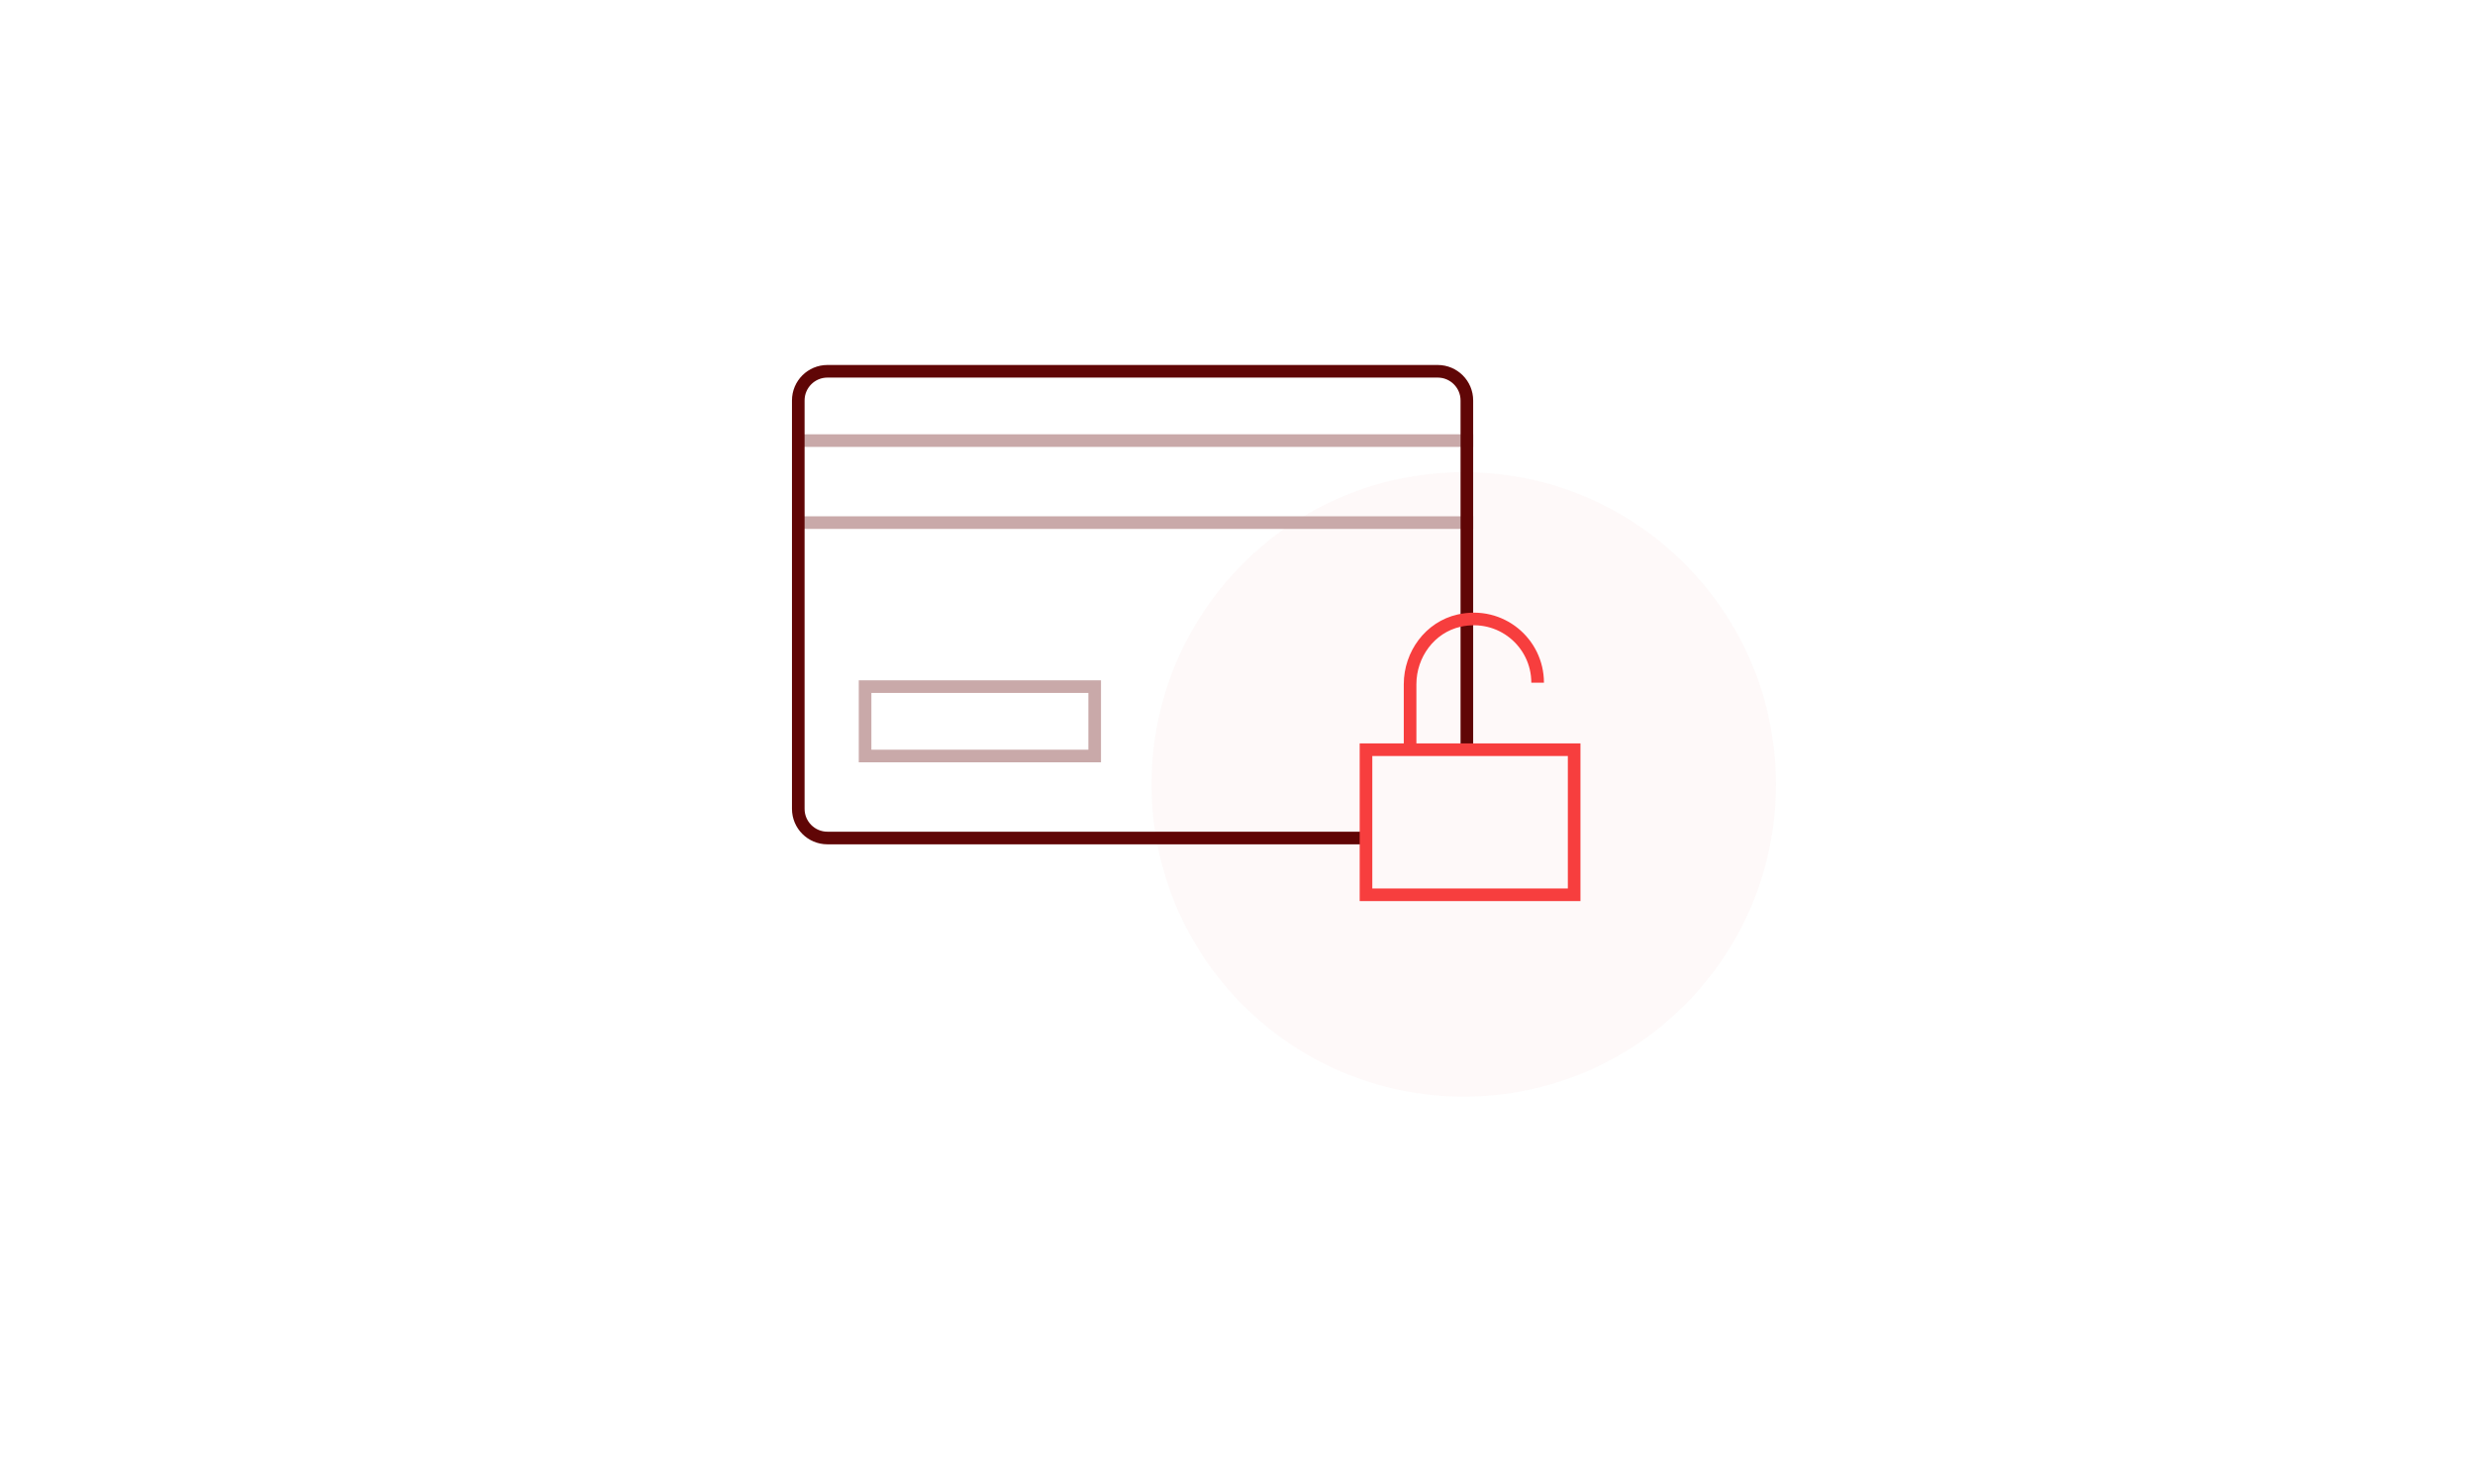
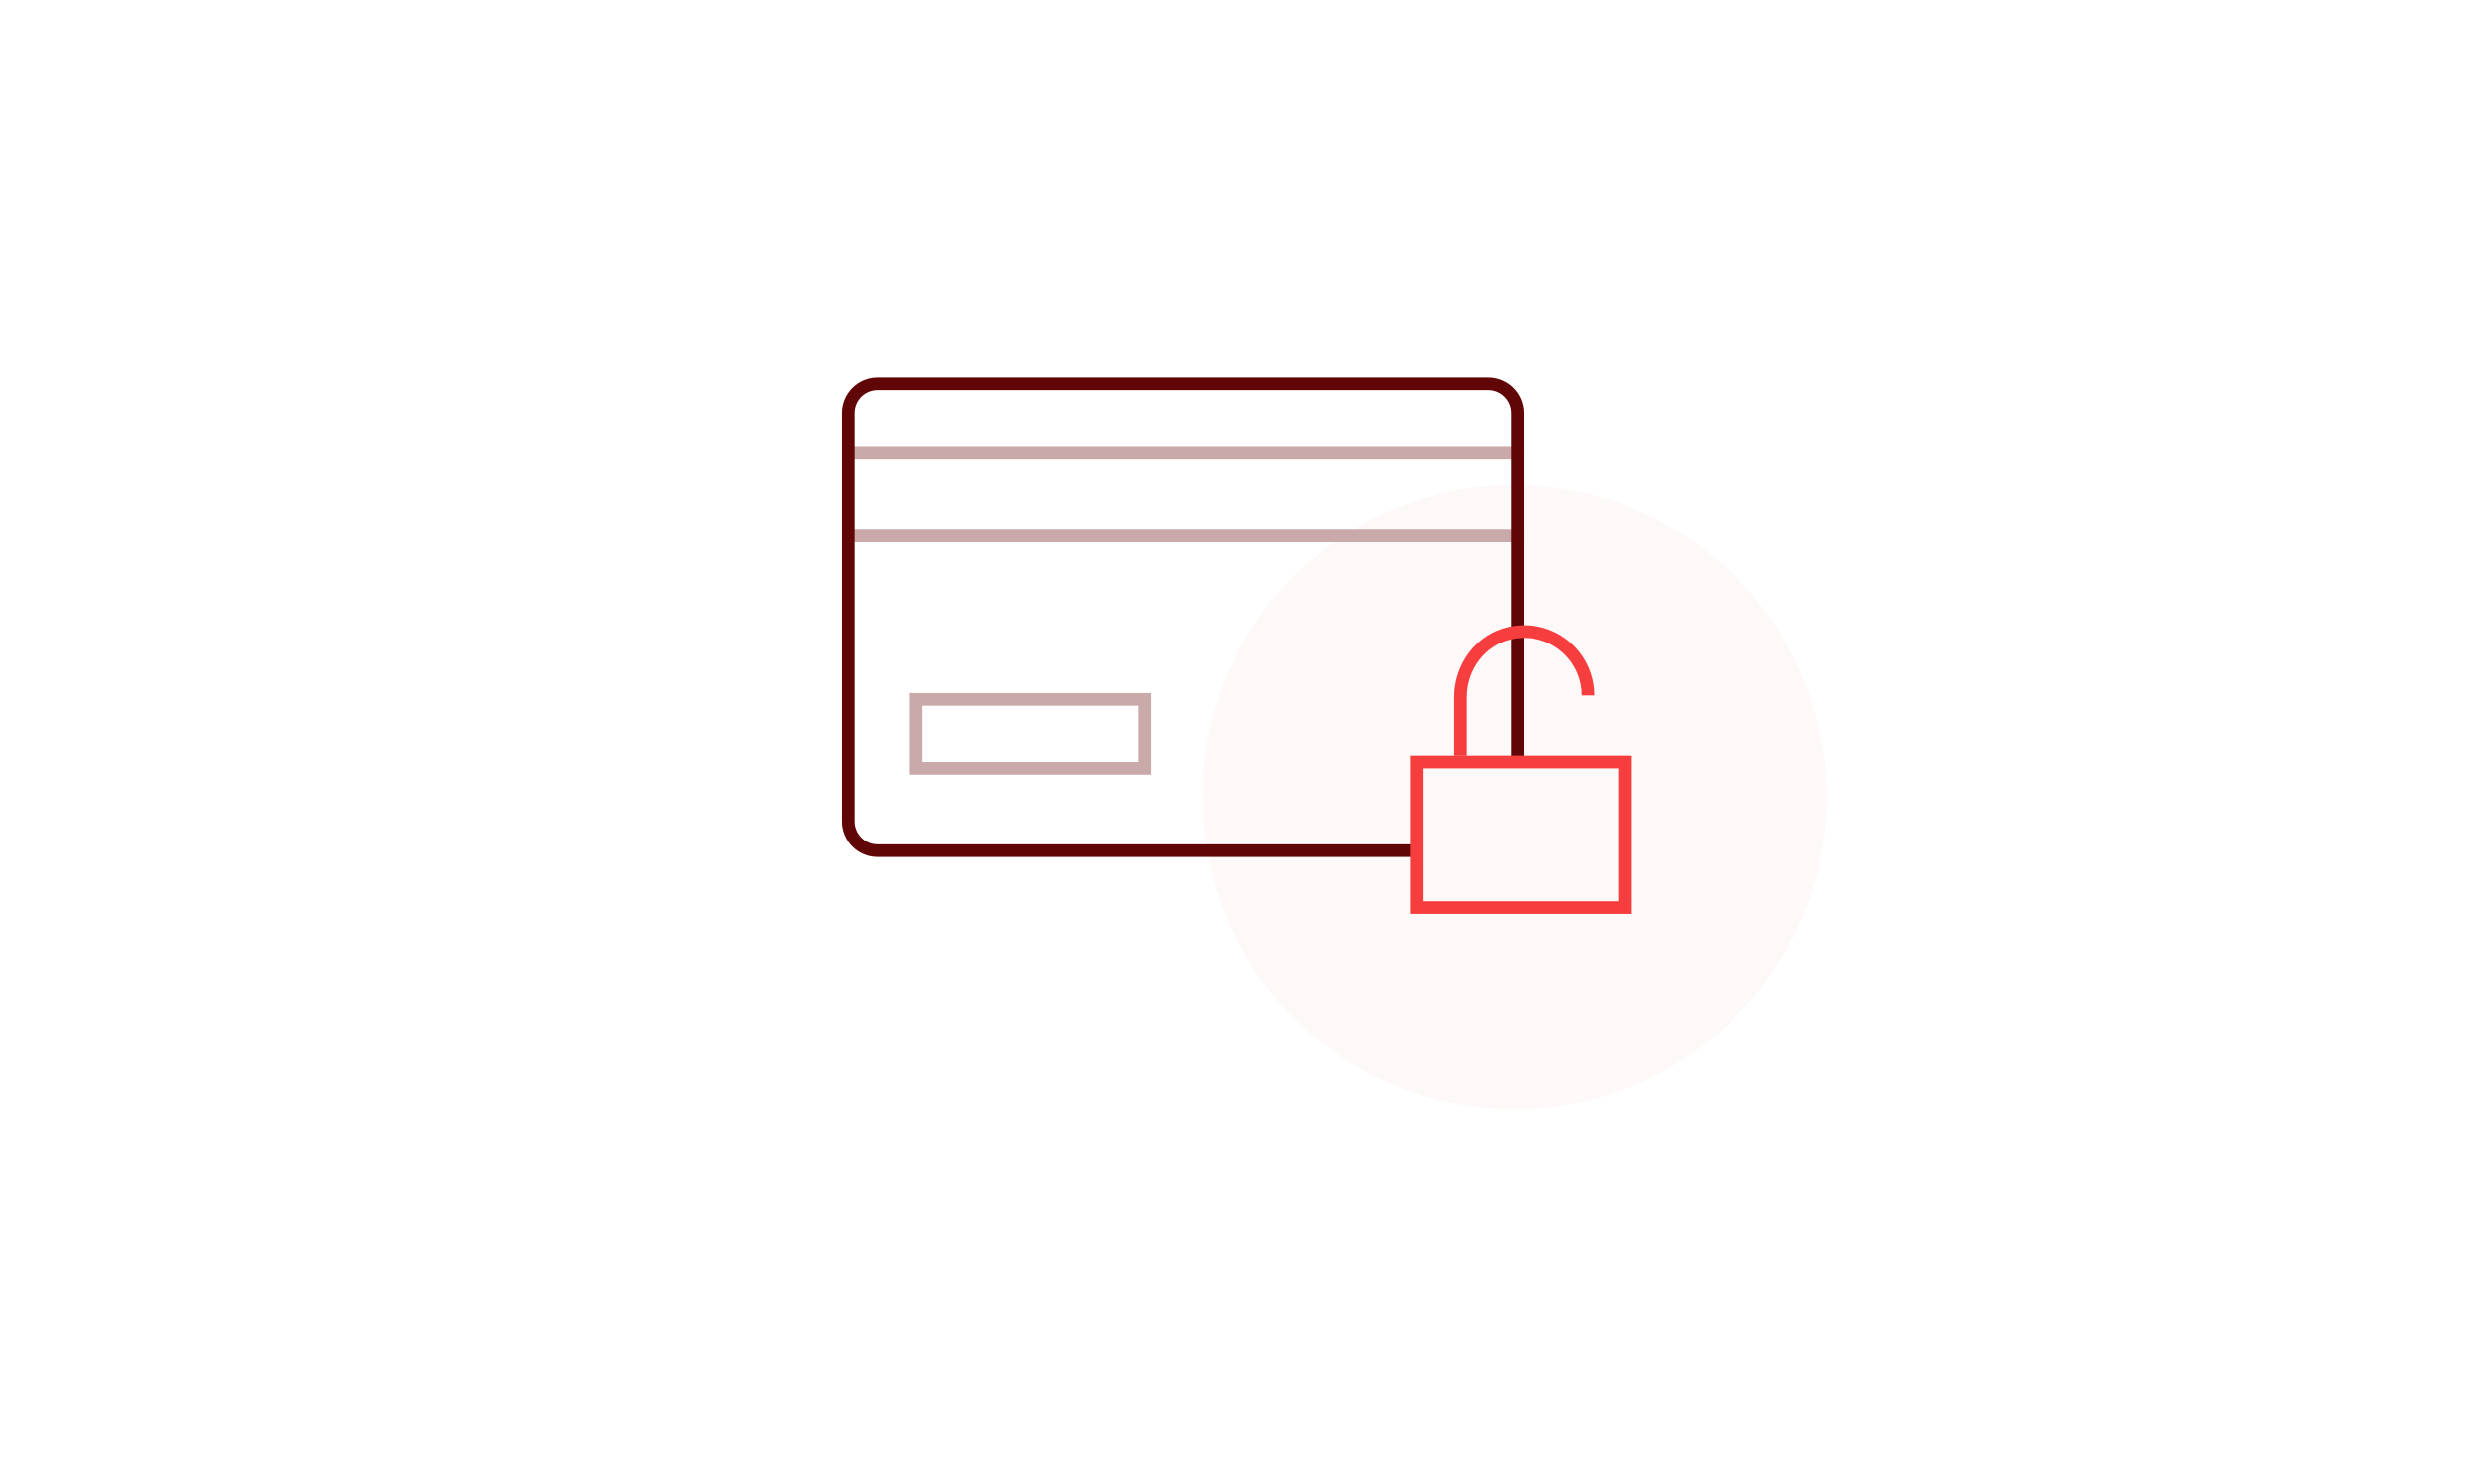
<svg xmlns="http://www.w3.org/2000/svg" id="Fraud" viewBox="0 0 392.36 235.22">
  <defs>
    <style>
      .cls-1 {
        fill: #d0342c;
        opacity: .03;
      }

      .cls-2 {
        stroke: #f73e3e;
      }

      .cls-2, .cls-3, .cls-4 {
        fill: none;
        stroke-miterlimit: 10;
        stroke-width: 2px;
      }

      .cls-3 {
        stroke: #600606;
      }

      .cls-4 {
        stroke: #c9a9a9;
      }
    </style>
  </defs>
-   <circle class="cls-1" cx="232.05" cy="124.35" r="49.5" />
-   <line class="cls-4" x1="126.55" y1="69.85" x2="233.55" y2="69.85" />
-   <line class="cls-4" x1="126.55" y1="82.85" x2="233.55" y2="82.85" />
-   <rect class="cls-4" x="137.14" y="108.85" width="36.4" height="11" />
-   <path class="cls-3" d="M216.55,132.85h-85.38c-2.55,0-4.62-2.07-4.62-4.62V63.48c0-2.55,2.07-4.62,4.62-4.62h96.75c2.55,0,4.62,2.07,4.62,4.62v55.38" />
-   <rect class="cls-2" x="216.55" y="118.85" width="33" height="23" />
-   <path class="cls-2" d="M243.76,108.23c0-6.35-5.85-11.33-12.46-9.84-4.61,1.04-7.76,5.35-7.76,10.08v9.39" />
+   <circle class="cls-1" cx="240.05" cy="126.35" r="49.5" />
+   <line class="cls-4" x1="134.55" y1="71.85" x2="241.55" y2="71.85" />
+   <line class="cls-4" x1="134.55" y1="84.85" x2="241.55" y2="84.85" />
+   <rect class="cls-4" x="145.14" y="110.85" width="36.4" height="11" />
+   <path class="cls-3" d="M224.55,134.85h-85.38c-2.55,0-4.62-2.07-4.62-4.62v-64.75c0-2.55,2.07-4.62,4.62-4.62h96.75c2.55,0,4.62,2.07,4.62,4.62v55.38" />
+   <rect class="cls-2" x="224.55" y="120.85" width="33" height="23" />
+   <path class="cls-2" d="M251.76,110.23c0-6.35-5.85-11.33-12.46-9.84-4.61,1.04-7.76,5.35-7.76,10.08v9.39" />
</svg>
